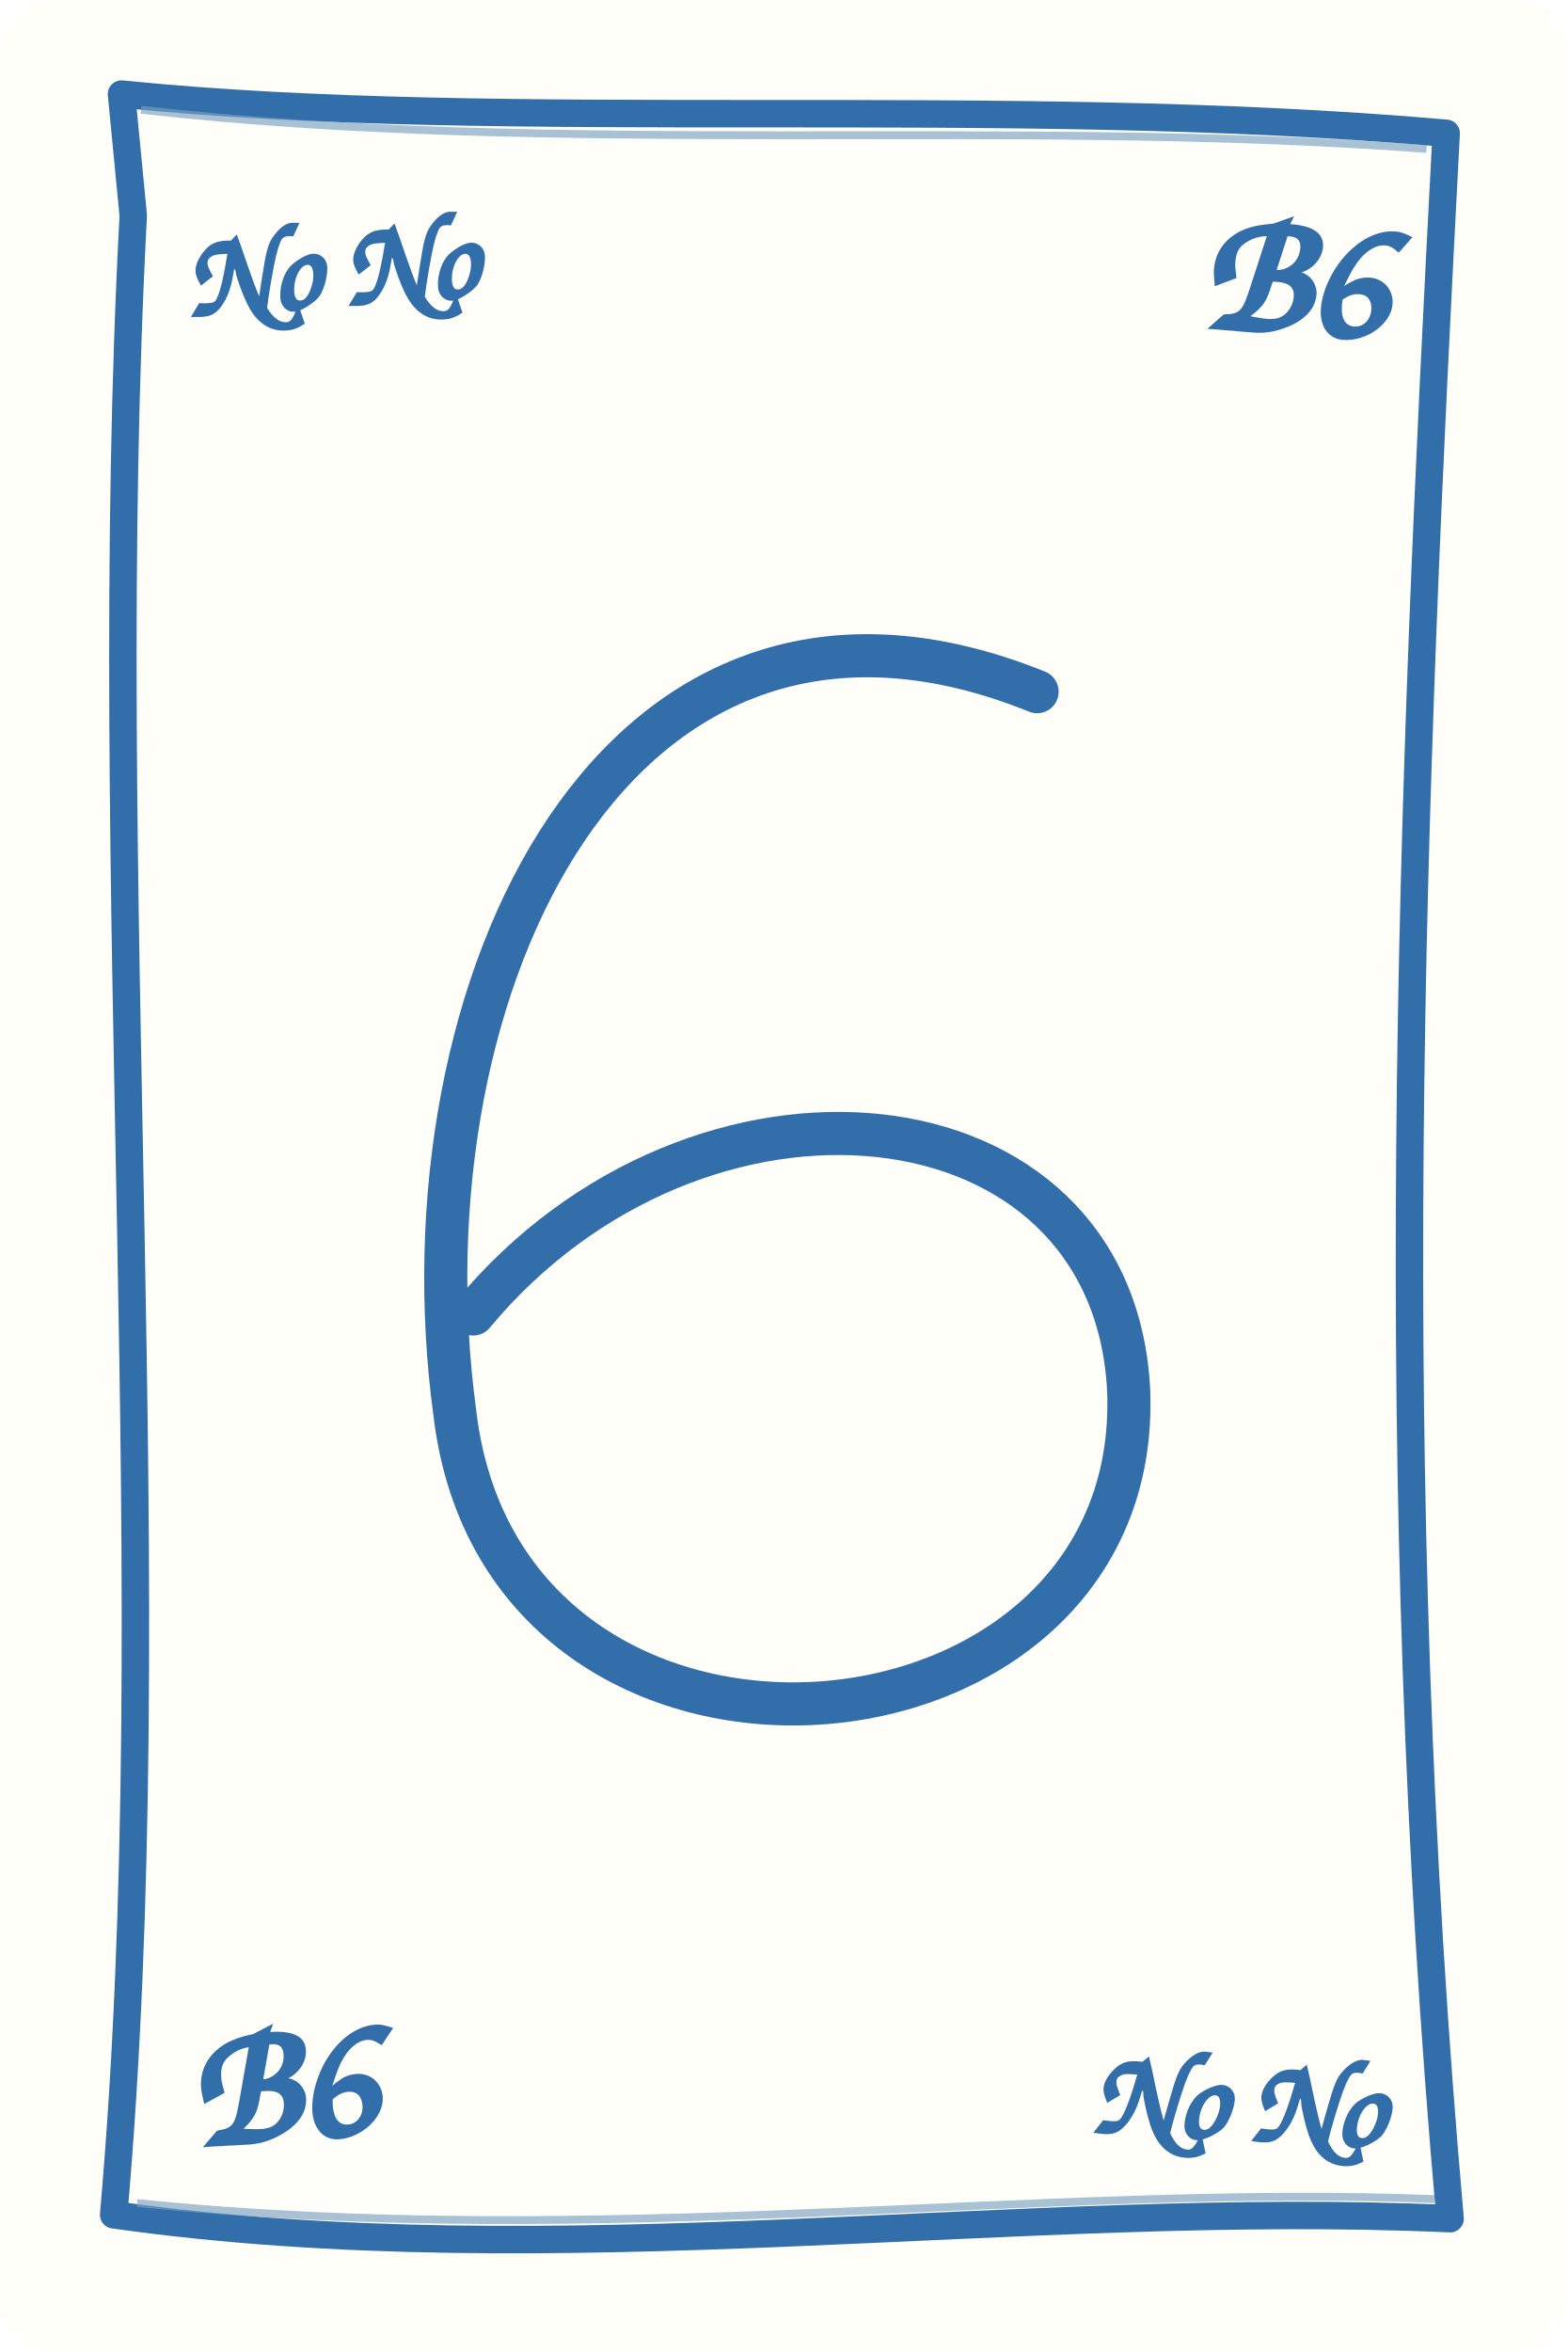
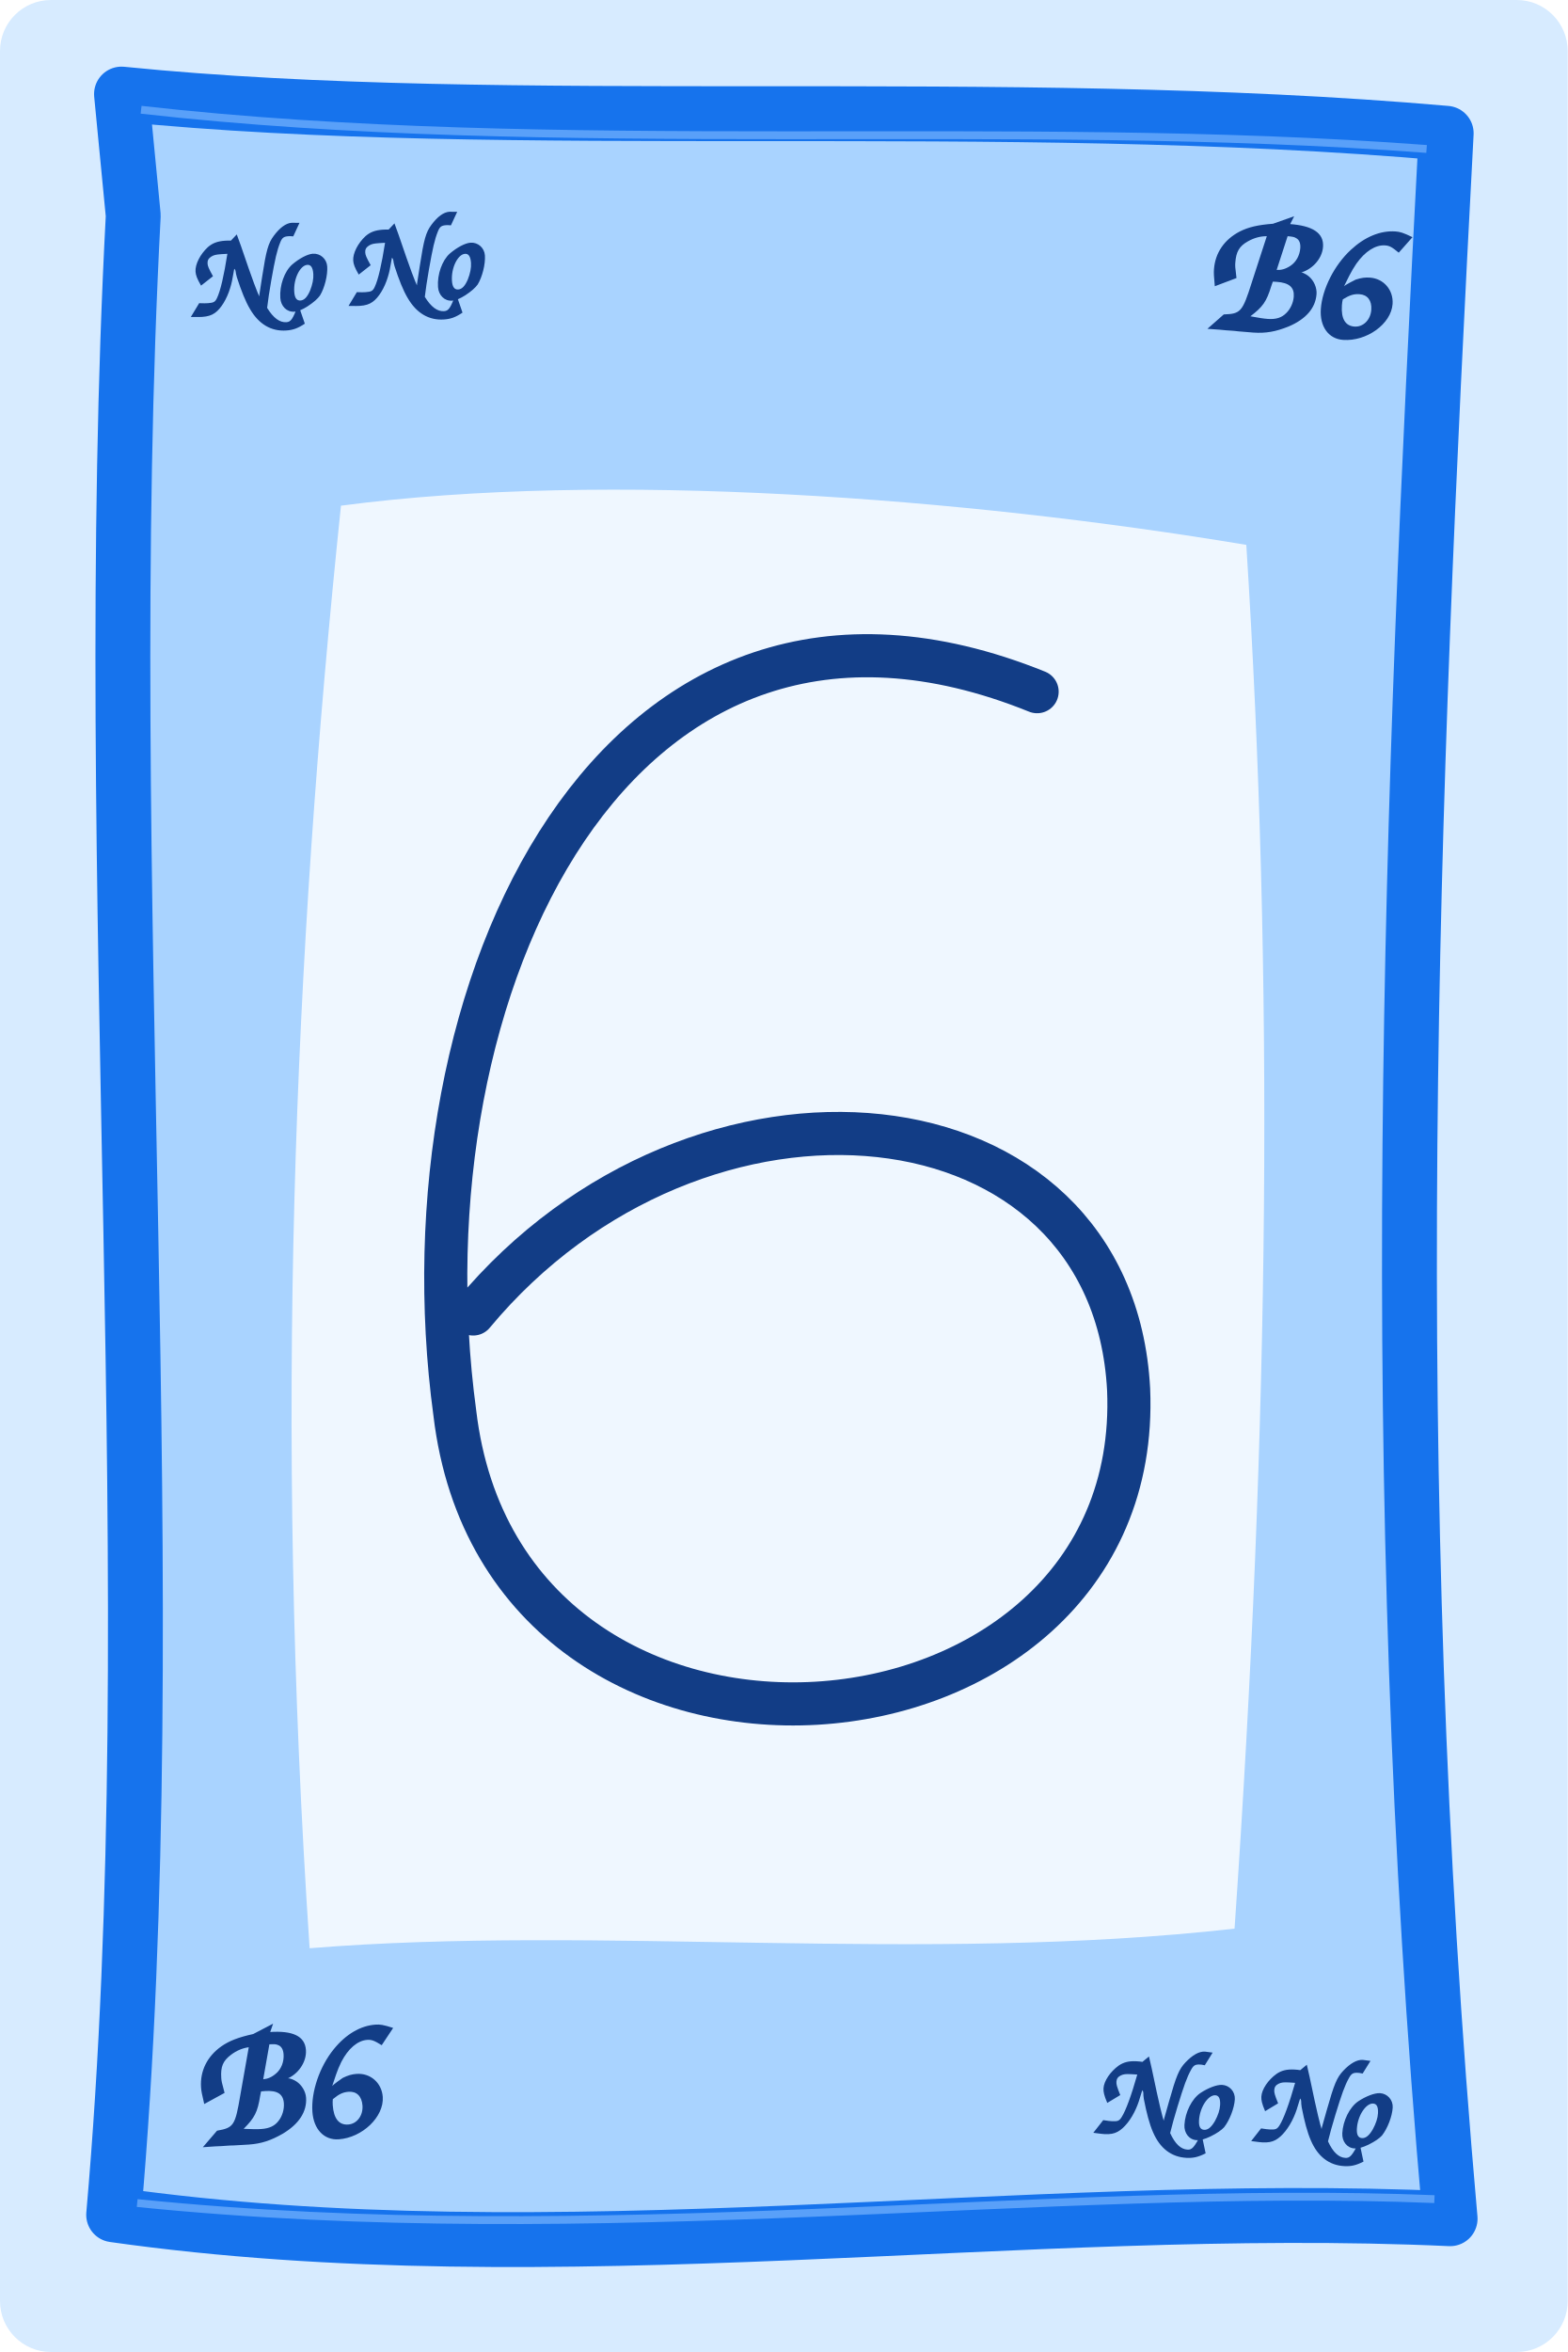
<svg xmlns="http://www.w3.org/2000/svg" viewBox="0 0 400 600" role="img" aria-label="Blue 6">
-   <rect width="400" height="600" rx="13" fill="#fffef9" />
-   <path d="M31 24C130 34 255 24 369 34C360 204 353 375 370 566C261 561 142 581 29 565C43 406 25 224 34 55Z" fill="none" stroke="#326eaa" stroke-width="7" stroke-linejoin="round" stroke-linecap="round" />
-   <path d="M36 28C142 40 258 30 364 38M35 562C153 574 267 557 366 561" fill="none" stroke="#7a9fc1" stroke-width="2" opacity=".65" />
-   <g fill="#326eaa" font-family="Segoe Print, Comic Sans MS, cursive" font-weight="700">
+   <rect width="400" height="600" rx="13" fill="#d7ebff" />
+   <path d="M31 24C130 34 255 24 369 34C360 204 353 375 370 566C261 561 142 581 29 565C43 406 25 224 34 55Z" fill="#a9d3ff" stroke="#1673ed" stroke-width="14" stroke-linejoin="round" stroke-linecap="round" />
+   <path d="M87 129C155 120 246 127 318 139C325 249 324 362 315 492C235 501 153 491 79 497C70 363 75 244 87 129Z" fill="#eff7ff" />
+   <path d="M36 28C142 40 258 30 364 38M35 562C153 574 267 557 366 561" fill="none" stroke="#7cb8ff" stroke-width="2" opacity=".65" />
+   <g fill="#123d86" font-family="Segoe Print, Comic Sans MS, cursive" font-weight="700">
    <text x="48" y="81" font-size="31" transform="rotate(-4 48 81)">No No</text>
    <text x="352" y="87" font-size="45" text-anchor="end" transform="rotate(4 352 87)">B6</text>
    <text x="49" y="548" font-size="45" transform="rotate(-4 49 548)">B6</text>
    <text x="352" y="548" font-size="31" text-anchor="end" transform="rotate(3 352 548)">No No</text>
  </g>
-   <g fill="none" stroke="#326eaa" stroke-width="11" stroke-linecap="round" stroke-linejoin="round" transform="rotate(-3 200 300)">
+   <g fill="none" stroke="#123d86" stroke-width="11" stroke-linecap="round" stroke-linejoin="round" transform="rotate(-3 200 300)">
    <path d="M271 180C166 131 104 247 113 356C120 463 284 458 285 359C285 281 180 265 119 331" />
  </g>
</svg>
